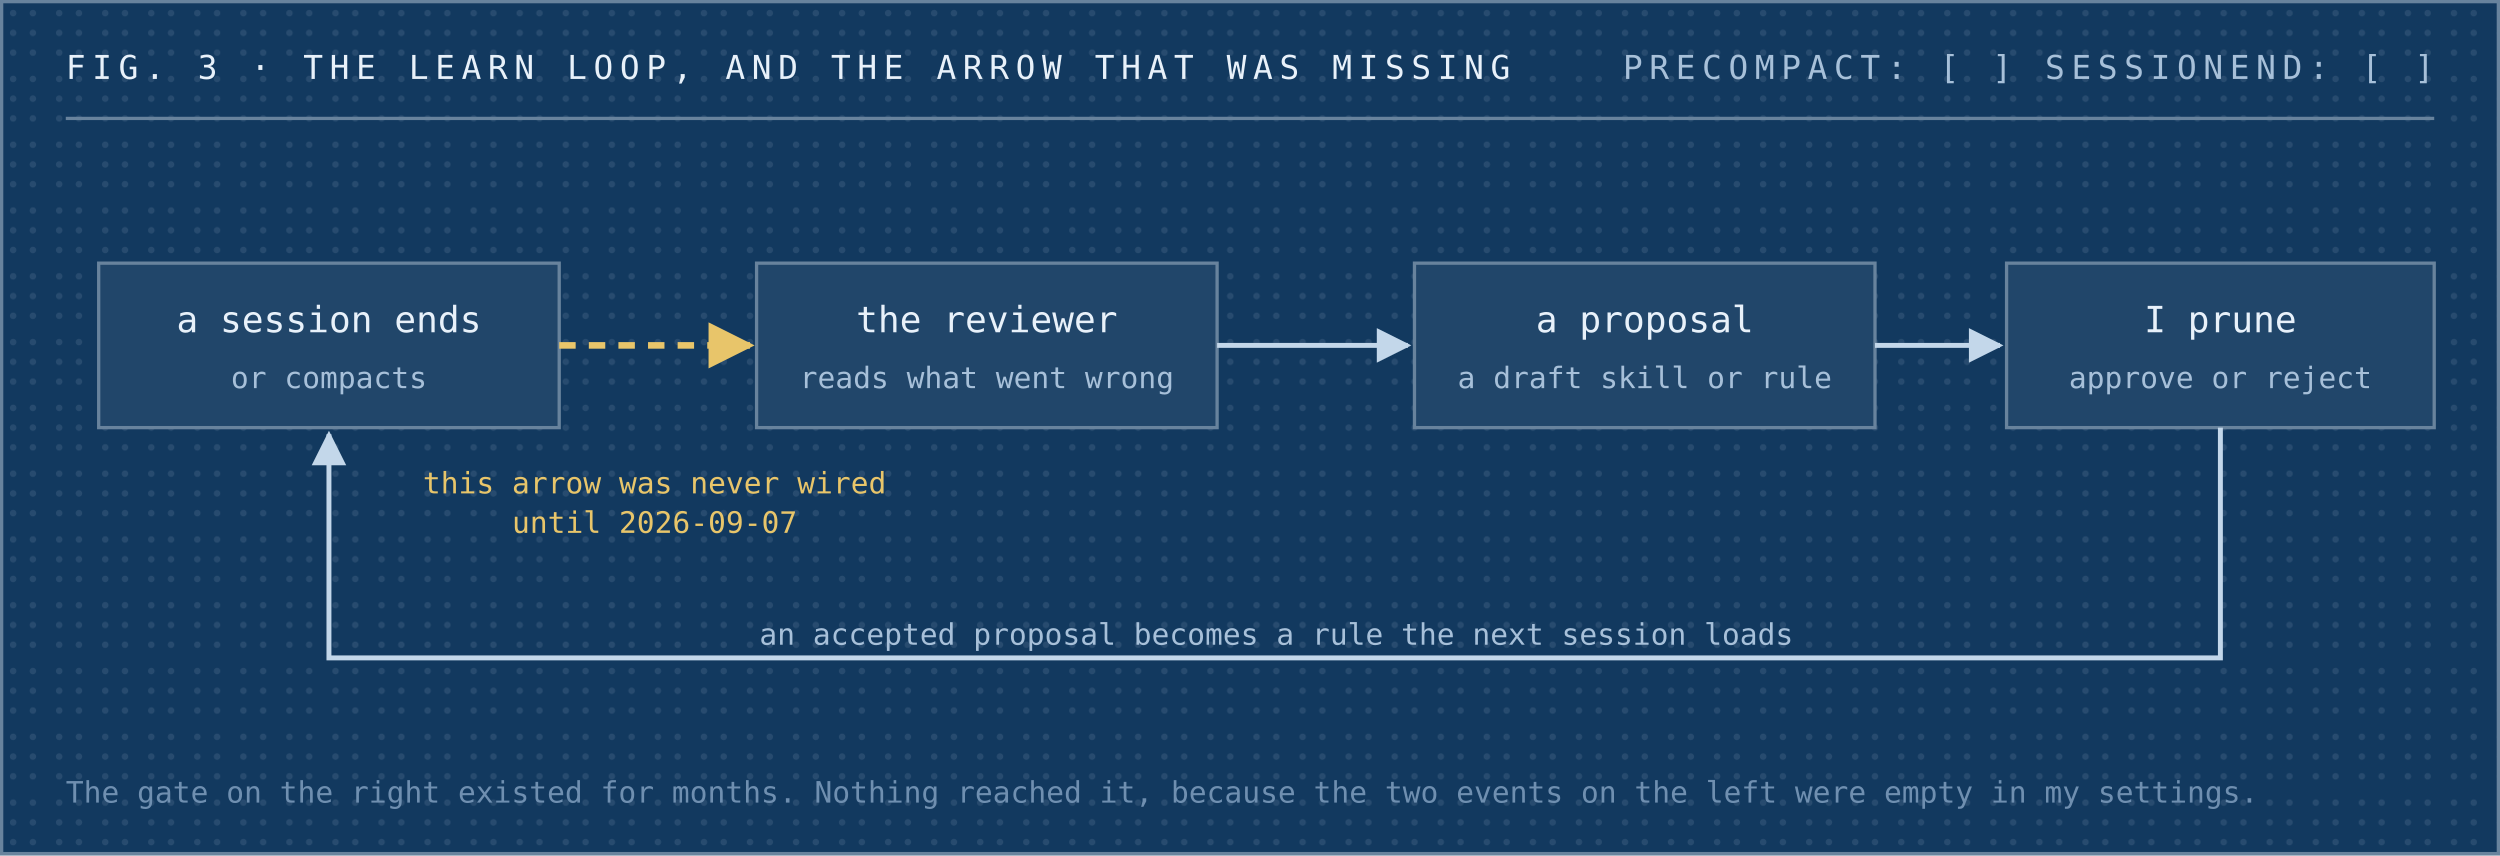
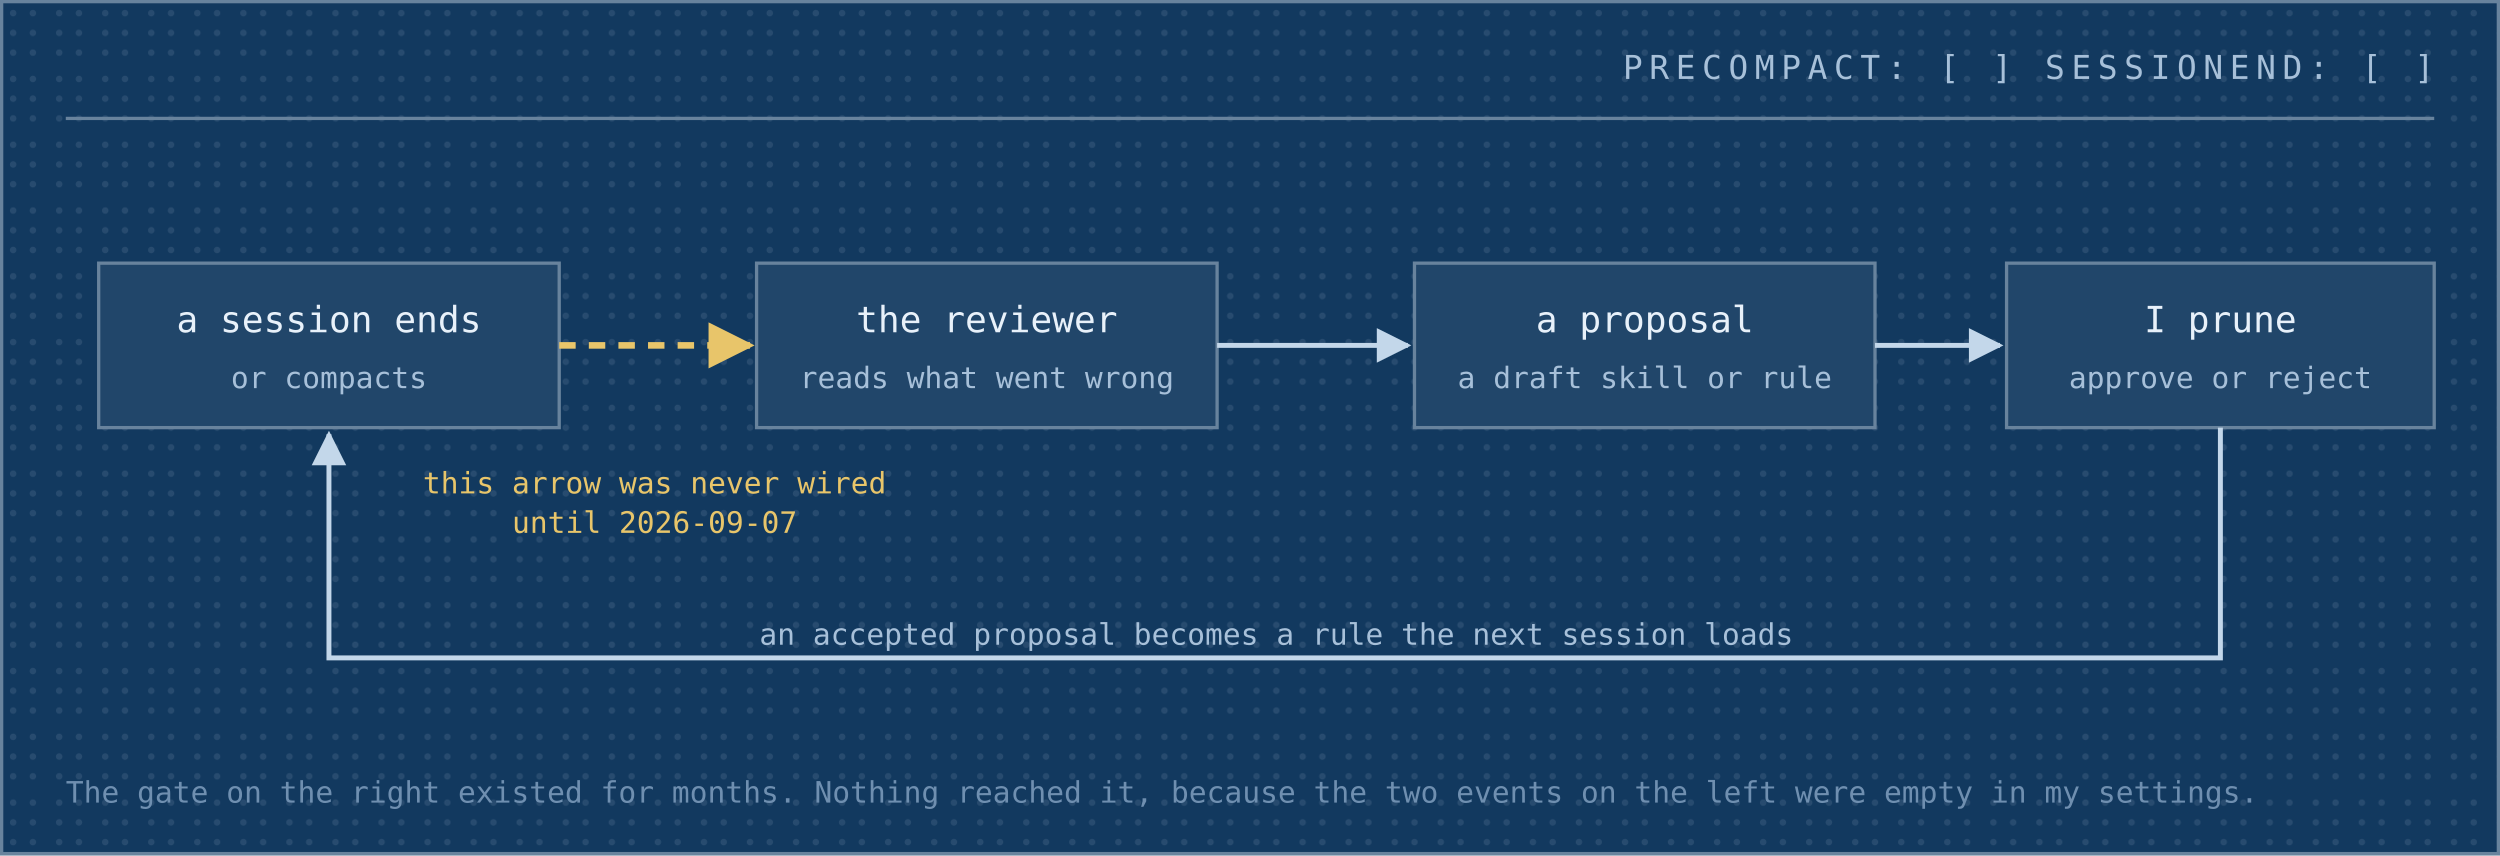
<svg xmlns="http://www.w3.org/2000/svg" viewBox="0 0 760 260" font-family="ui-monospace, SFMono-Regular, Menlo, monospace" style="width:100%;height:auto;max-width:760px;display:block">
  <defs>
    <pattern id="braille3" width="14" height="20" patternUnits="userSpaceOnUse">
      <circle cx="4" cy="4" r="1" fill="#385a7b" opacity="0.55" />
      <circle cx="10" cy="4" r="1" fill="#385a7b" opacity="0.55" />
      <circle cx="4" cy="10" r="1" fill="#385a7b" opacity="0.55" />
      <circle cx="10" cy="10" r="1" fill="#385a7b" opacity="0.55" />
      <circle cx="4" cy="16" r="1" fill="#385a7b" opacity="0.55" />
      <circle cx="10" cy="16" r="1" fill="#385a7b" opacity="0.55" />
    </pattern>
    <marker id="arr3" viewBox="0 0 10 10" refX="9" refY="5" markerWidth="7" markerHeight="7" orient="auto-start-reverse">
      <path d="M 0 0 L 10 5 L 0 10 z" fill="#c3d7ea" />
    </marker>
    <marker id="arr3a" viewBox="0 0 10 10" refX="9" refY="5" markerWidth="7" markerHeight="7" orient="auto-start-reverse">
      <path d="M 0 0 L 10 5 L 0 10 z" fill="#e8c56a" />
    </marker>
  </defs>
  <rect width="760" height="260" fill="#12395f" />
  <rect width="760" height="260" fill="url(#braille3)" />
  <rect x="0.5" y="0.5" width="759" height="259" fill="none" stroke="#68839d" />
-   <text x="20" y="24" fill="#e8f1fa" font-size="10" letter-spacing="2">FIG. 3 · THE LEARN LOOP, AND THE ARROW THAT WAS MISSING</text>
  <text x="740" y="24" fill="#a7c0d9" font-size="10" letter-spacing="2" text-anchor="end">PRECOMPACT: [ ]  SESSIONEND: [ ]</text>
  <line x1="20" y1="36" x2="740" y2="36" stroke="#68839d" />
  <g font-size="11" text-anchor="middle">
    <rect x="30" y="80" width="140" height="50" fill="#21466a" stroke="#68839d" />
    <text x="100" y="101" fill="#e8f1fa">a session ends</text>
    <text x="100" y="118" fill="#a7c0d9" font-size="9">or compacts</text>
    <rect x="230" y="80" width="140" height="50" fill="#21466a" stroke="#68839d" />
    <text x="300" y="101" fill="#e8f1fa">the reviewer</text>
    <text x="300" y="118" fill="#a7c0d9" font-size="9">reads what went wrong</text>
    <rect x="430" y="80" width="140" height="50" fill="#21466a" stroke="#68839d" />
    <text x="500" y="101" fill="#e8f1fa">a proposal</text>
    <text x="500" y="118" fill="#a7c0d9" font-size="9">a draft skill or rule</text>
    <rect x="610" y="80" width="130" height="50" fill="#21466a" stroke="#68839d" />
    <text x="675" y="101" fill="#e8f1fa">I prune</text>
    <text x="675" y="118" fill="#a7c0d9" font-size="9">approve or reject</text>
  </g>
  <line x1="170" y1="105" x2="228" y2="105" stroke="#e8c56a" stroke-width="2" stroke-dasharray="5 4" marker-end="url(#arr3a)" />
  <text x="199" y="150" fill="#e8c56a" font-size="9" text-anchor="middle">this arrow was never wired</text>
  <text x="199" y="162" fill="#e8c56a" font-size="9" text-anchor="middle">until 2026-09-07</text>
  <g stroke="#c3d7ea" stroke-width="1.5" marker-end="url(#arr3)">
    <line x1="370" y1="105" x2="428" y2="105" />
    <line x1="570" y1="105" x2="608" y2="105" />
  </g>
  <path d="M 675 130 L 675 200 L 100 200 L 100 132" fill="none" stroke="#c3d7ea" stroke-width="1.5" marker-end="url(#arr3)" />
  <text x="388" y="196" fill="#a7c0d9" font-size="9" text-anchor="middle">an accepted proposal becomes a rule the next session loads</text>
  <text x="20" y="244" fill="#6f8fb0" font-size="9">The gate on the right existed for months. Nothing reached it, because the two events on the left were empty in my settings.</text>
</svg>
